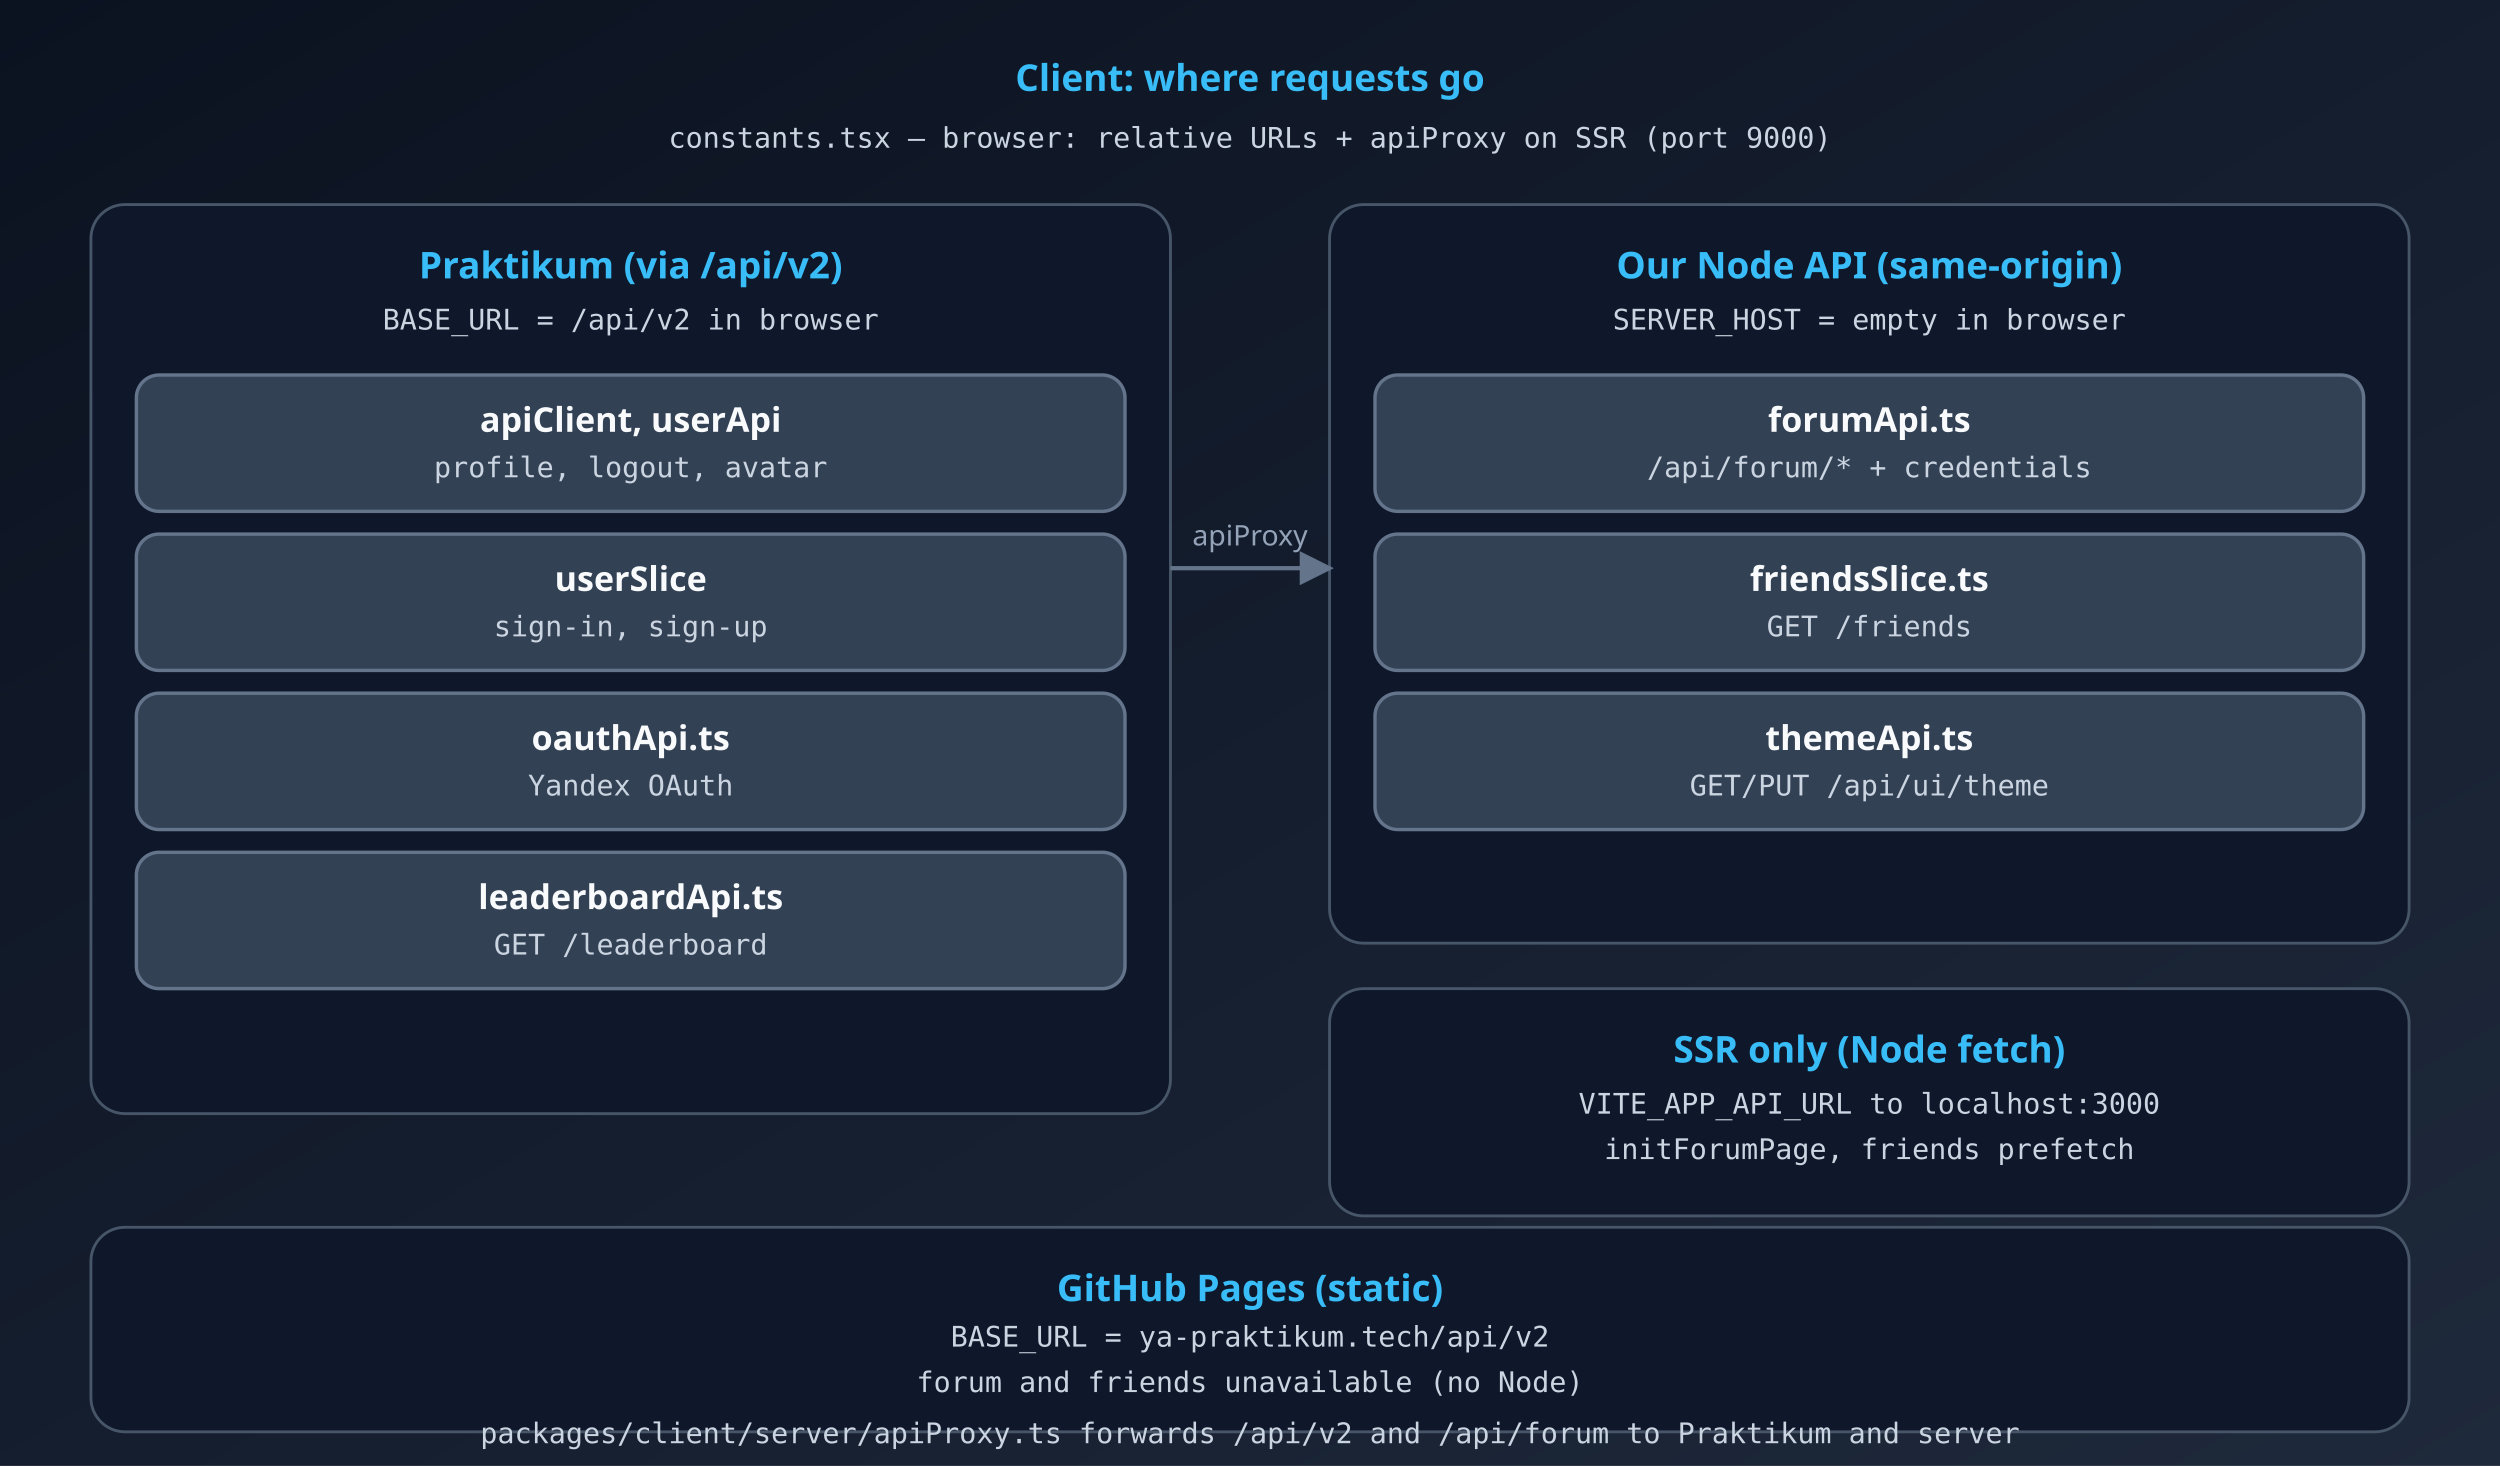
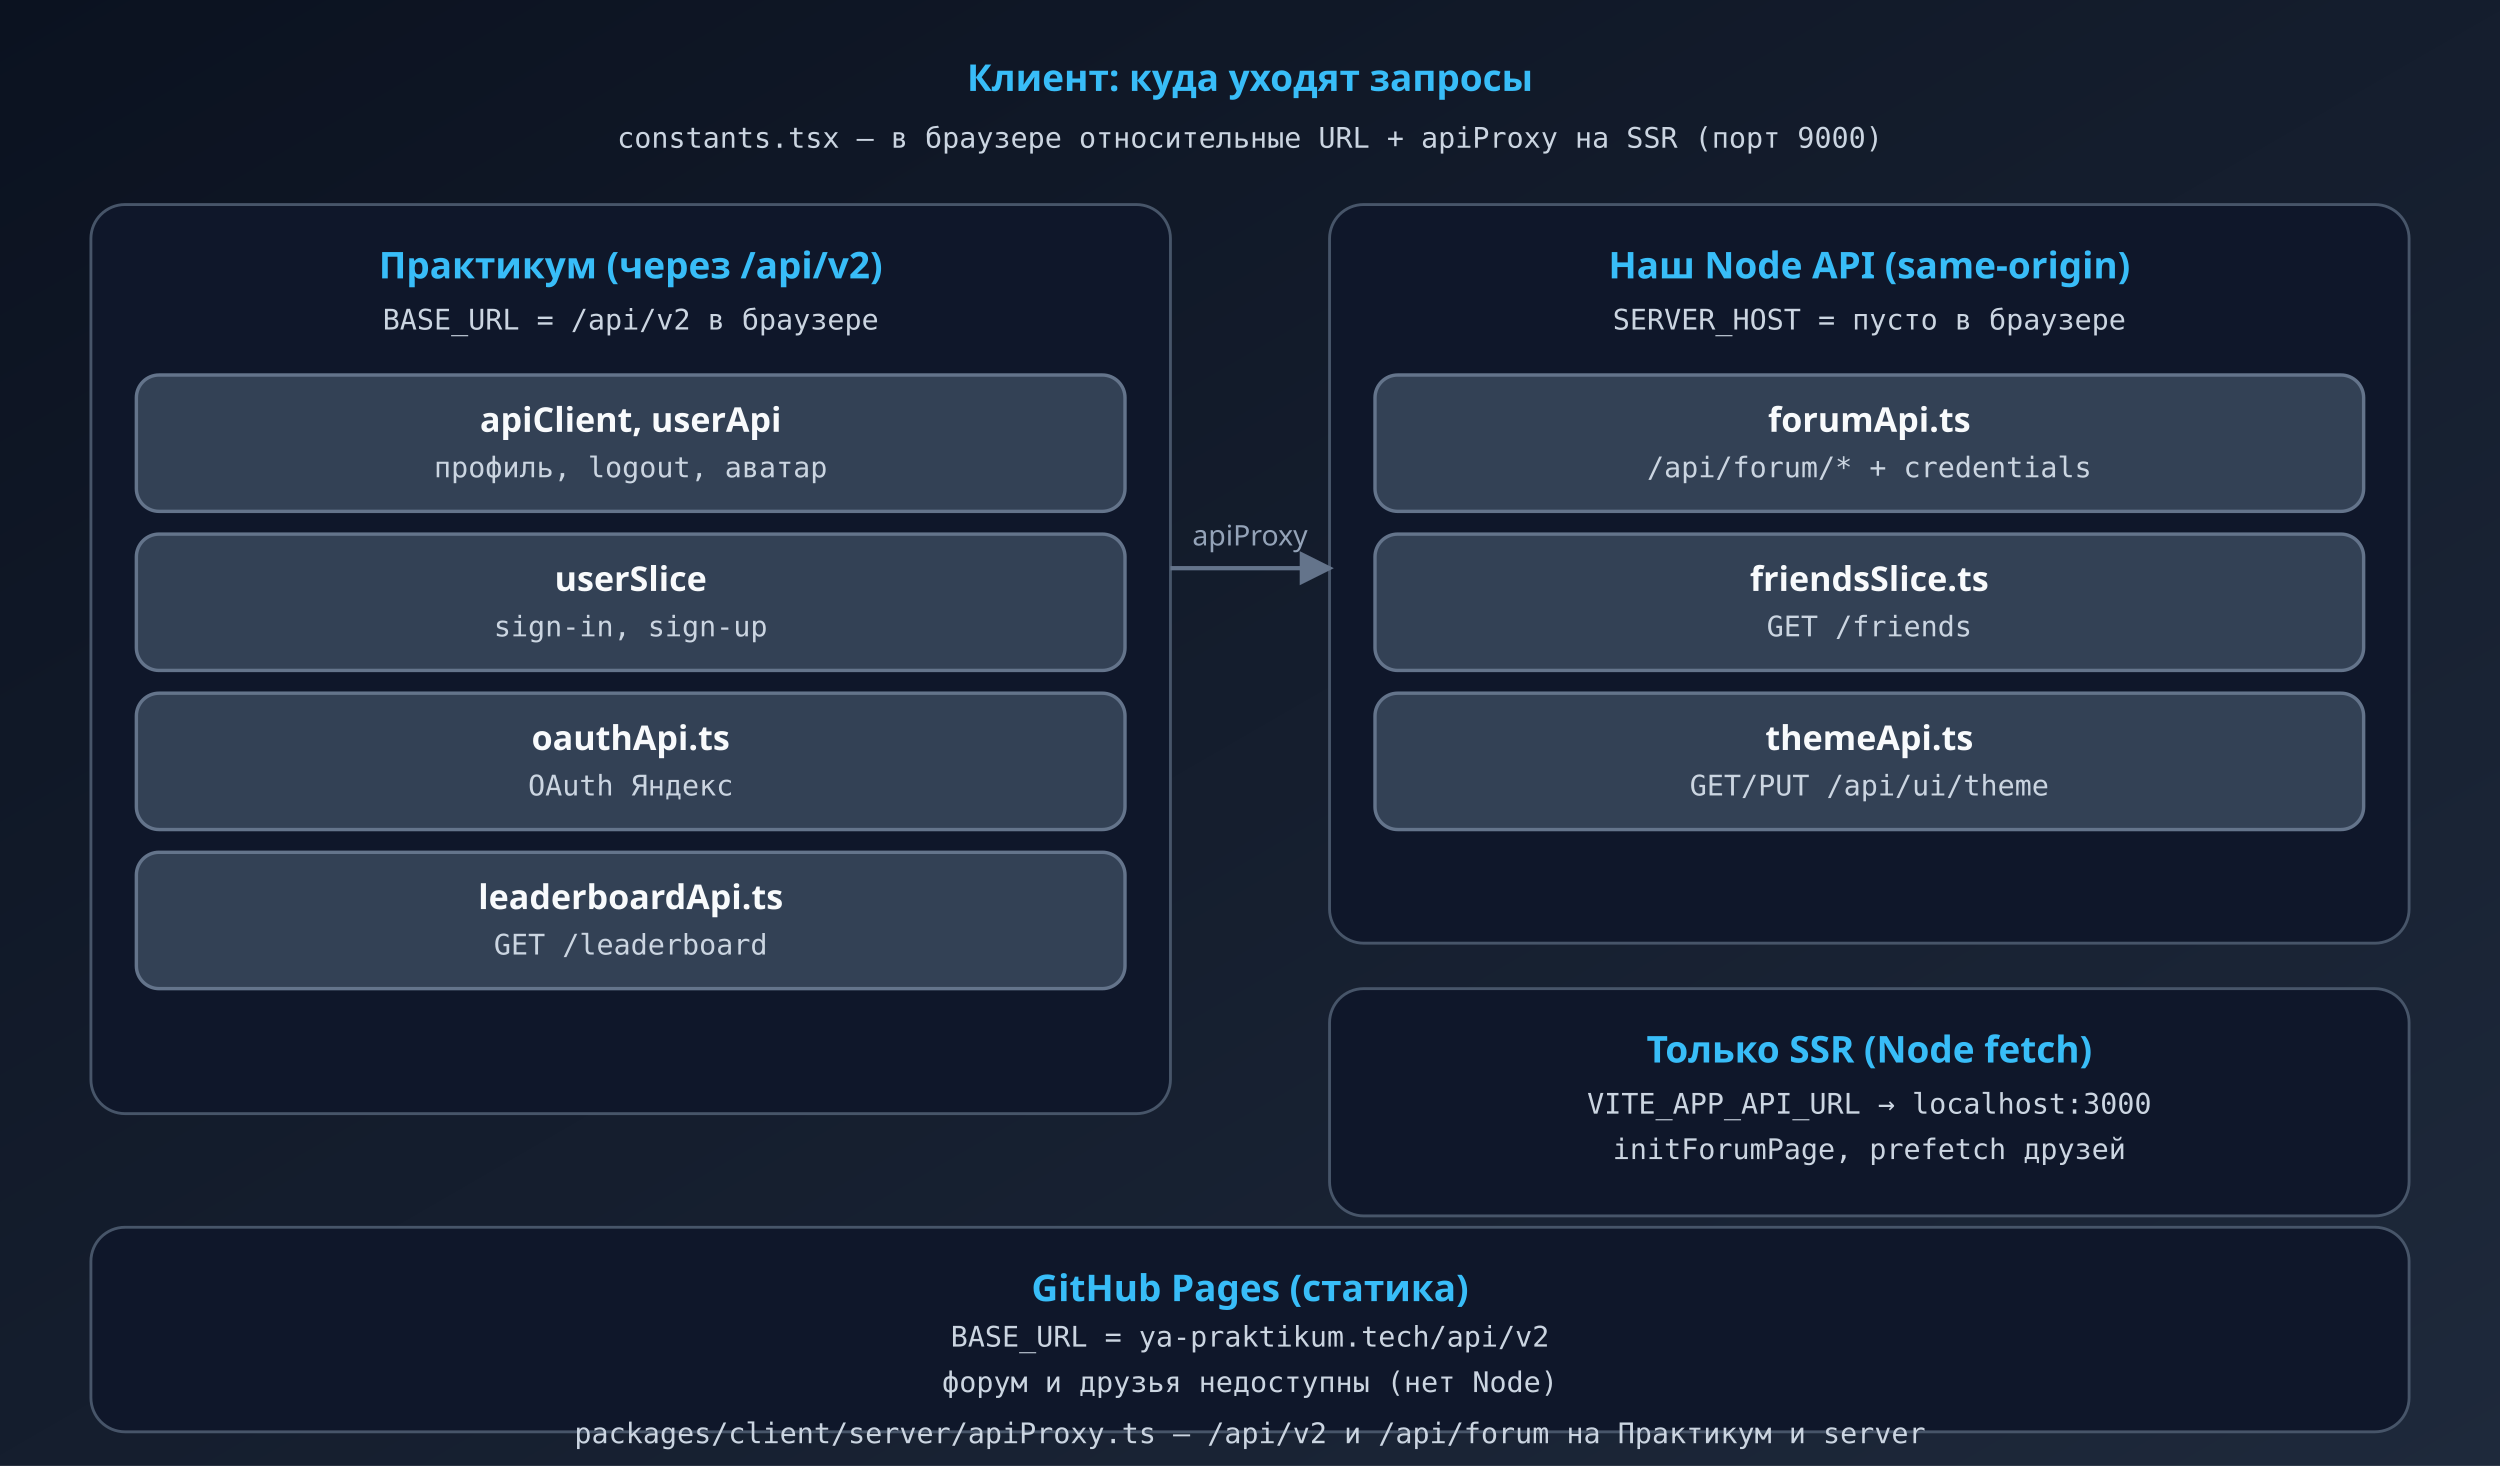
<svg xmlns="http://www.w3.org/2000/svg" viewBox="0 0 880 516" role="img" aria-labelledby="title desc">
  <defs>
    <linearGradient id="bg2" x1="0%" y1="0%" x2="100%" y2="100%">
      <stop offset="0%" style="stop-color:#0b1220" />
      <stop offset="100%" style="stop-color:#1e293b" />
    </linearGradient>
    <marker id="arrow" markerWidth="8" markerHeight="8" refX="7" refY="4" orient="auto">
      <polygon points="0 0, 8 4, 0 8" fill="#64748b" />
    </marker>
    <style>
      .col{fill:#0f172a;stroke:#475569;stroke-width:1;rx:12}
      .row{fill:#334155;stroke:#64748b;stroke-width:1.2;rx:8}
      .h{fill:#38bdf8;font:700 13px system-ui,sans-serif;text-anchor:middle}
      .t{fill:#f8fafc;font:600 12px system-ui,sans-serif;text-anchor:middle}
      .m{fill:#cbd5e1;font:10px ui-monospace,monospace;text-anchor:middle}
      .note{fill:#94a3b8;font:10px system-ui,sans-serif;text-anchor:middle}
      .edge{stroke:#64748b;stroke-width:1.5;fill:none;marker-end:url(#arrow)}
    </style>
  </defs>
  <rect width="100%" height="100%" fill="url(#bg2)" />
-   <text x="440" y="32" class="h" font-size="16">Client: where requests go</text>
-   <text x="440" y="52" class="m">constants.tsx — browser: relative URLs + apiProxy on SSR (port 9000)</text>
+   <text x="440" y="32" class="h" font-size="16">Клиент: куда уходят запросы</text>
+   <text x="440" y="52" class="m">constants.tsx — в браузере относительные URL + apiProxy на SSR (порт 9000)</text>
  <rect x="32" y="72" width="380" height="320" class="col" />
-   <text x="222" y="98" class="h">Praktikum (via /api/v2)</text>
-   <text x="222" y="116" class="m">BASE_URL = /api/v2 in browser</text>
+   <text x="222" y="98" class="h">Практикум (через /api/v2)</text>
+   <text x="222" y="116" class="m">BASE_URL = /api/v2 в браузере</text>
  <rect x="48" y="132" width="348" height="48" class="row" />
  <text x="222" y="152" class="t">apiClient, userApi</text>
-   <text x="222" y="168" class="m">profile, logout, avatar</text>
+   <text x="222" y="168" class="m">профиль, logout, аватар</text>
  <rect x="48" y="188" width="348" height="48" class="row" />
  <text x="222" y="208" class="t">userSlice</text>
  <text x="222" y="224" class="m">sign-in, sign-up</text>
  <rect x="48" y="244" width="348" height="48" class="row" />
  <text x="222" y="264" class="t">oauthApi.ts</text>
-   <text x="222" y="280" class="m">Yandex OAuth</text>
+   <text x="222" y="280" class="m">OAuth Яндекс</text>
  <rect x="48" y="300" width="348" height="48" class="row" />
  <text x="222" y="320" class="t">leaderboardApi.ts</text>
  <text x="222" y="336" class="m">GET /leaderboard</text>
  <rect x="468" y="72" width="380" height="260" class="col" />
-   <text x="658" y="98" class="h">Our Node API (same-origin)</text>
-   <text x="658" y="116" class="m">SERVER_HOST = empty in browser</text>
+   <text x="658" y="98" class="h">Наш Node API (same-origin)</text>
+   <text x="658" y="116" class="m">SERVER_HOST = пусто в браузере</text>
  <rect x="484" y="132" width="348" height="48" class="row" />
  <text x="658" y="152" class="t">forumApi.ts</text>
  <text x="658" y="168" class="m">/api/forum/* + credentials</text>
  <rect x="484" y="188" width="348" height="48" class="row" />
  <text x="658" y="208" class="t">friendsSlice.ts</text>
  <text x="658" y="224" class="m">GET /friends</text>
  <rect x="484" y="244" width="348" height="48" class="row" />
  <text x="658" y="264" class="t">themeApi.ts</text>
  <text x="658" y="280" class="m">GET/PUT /api/ui/theme</text>
  <rect x="468" y="348" width="380" height="80" class="col" />
-   <text x="658" y="374" class="h">SSR only (Node fetch)</text>
-   <text x="658" y="392" class="m">VITE_APP_API_URL to localhost:3000</text>
-   <text x="658" y="408" class="m">initForumPage, friends prefetch</text>
+   <text x="658" y="374" class="h">Только SSR (Node fetch)</text>
+   <text x="658" y="392" class="m">VITE_APP_API_URL → localhost:3000</text>
+   <text x="658" y="408" class="m">initForumPage, prefetch друзей</text>
  <rect x="32" y="432" width="816" height="72" class="col" />
-   <text x="440" y="458" class="h">GitHub Pages (static)</text>
+   <text x="440" y="458" class="h">GitHub Pages (статика)</text>
  <text x="440" y="474" class="m">BASE_URL = ya-praktikum.tech/api/v2</text>
-   <text x="440" y="490" class="m">forum and friends unavailable (no Node)</text>
+   <text x="440" y="490" class="m">форум и друзья недоступны (нет Node)</text>
  <path class="edge" d="M 412 200 L 468 200" />
  <text x="440" y="192" class="note">apiProxy</text>
-   <text x="440" y="508" class="m">packages/client/server/apiProxy.ts forwards /api/v2 and /api/forum to Praktikum and server</text>
+   <text x="440" y="508" class="m">packages/client/server/apiProxy.ts — /api/v2 и /api/forum на Практикум и server</text>
</svg>
